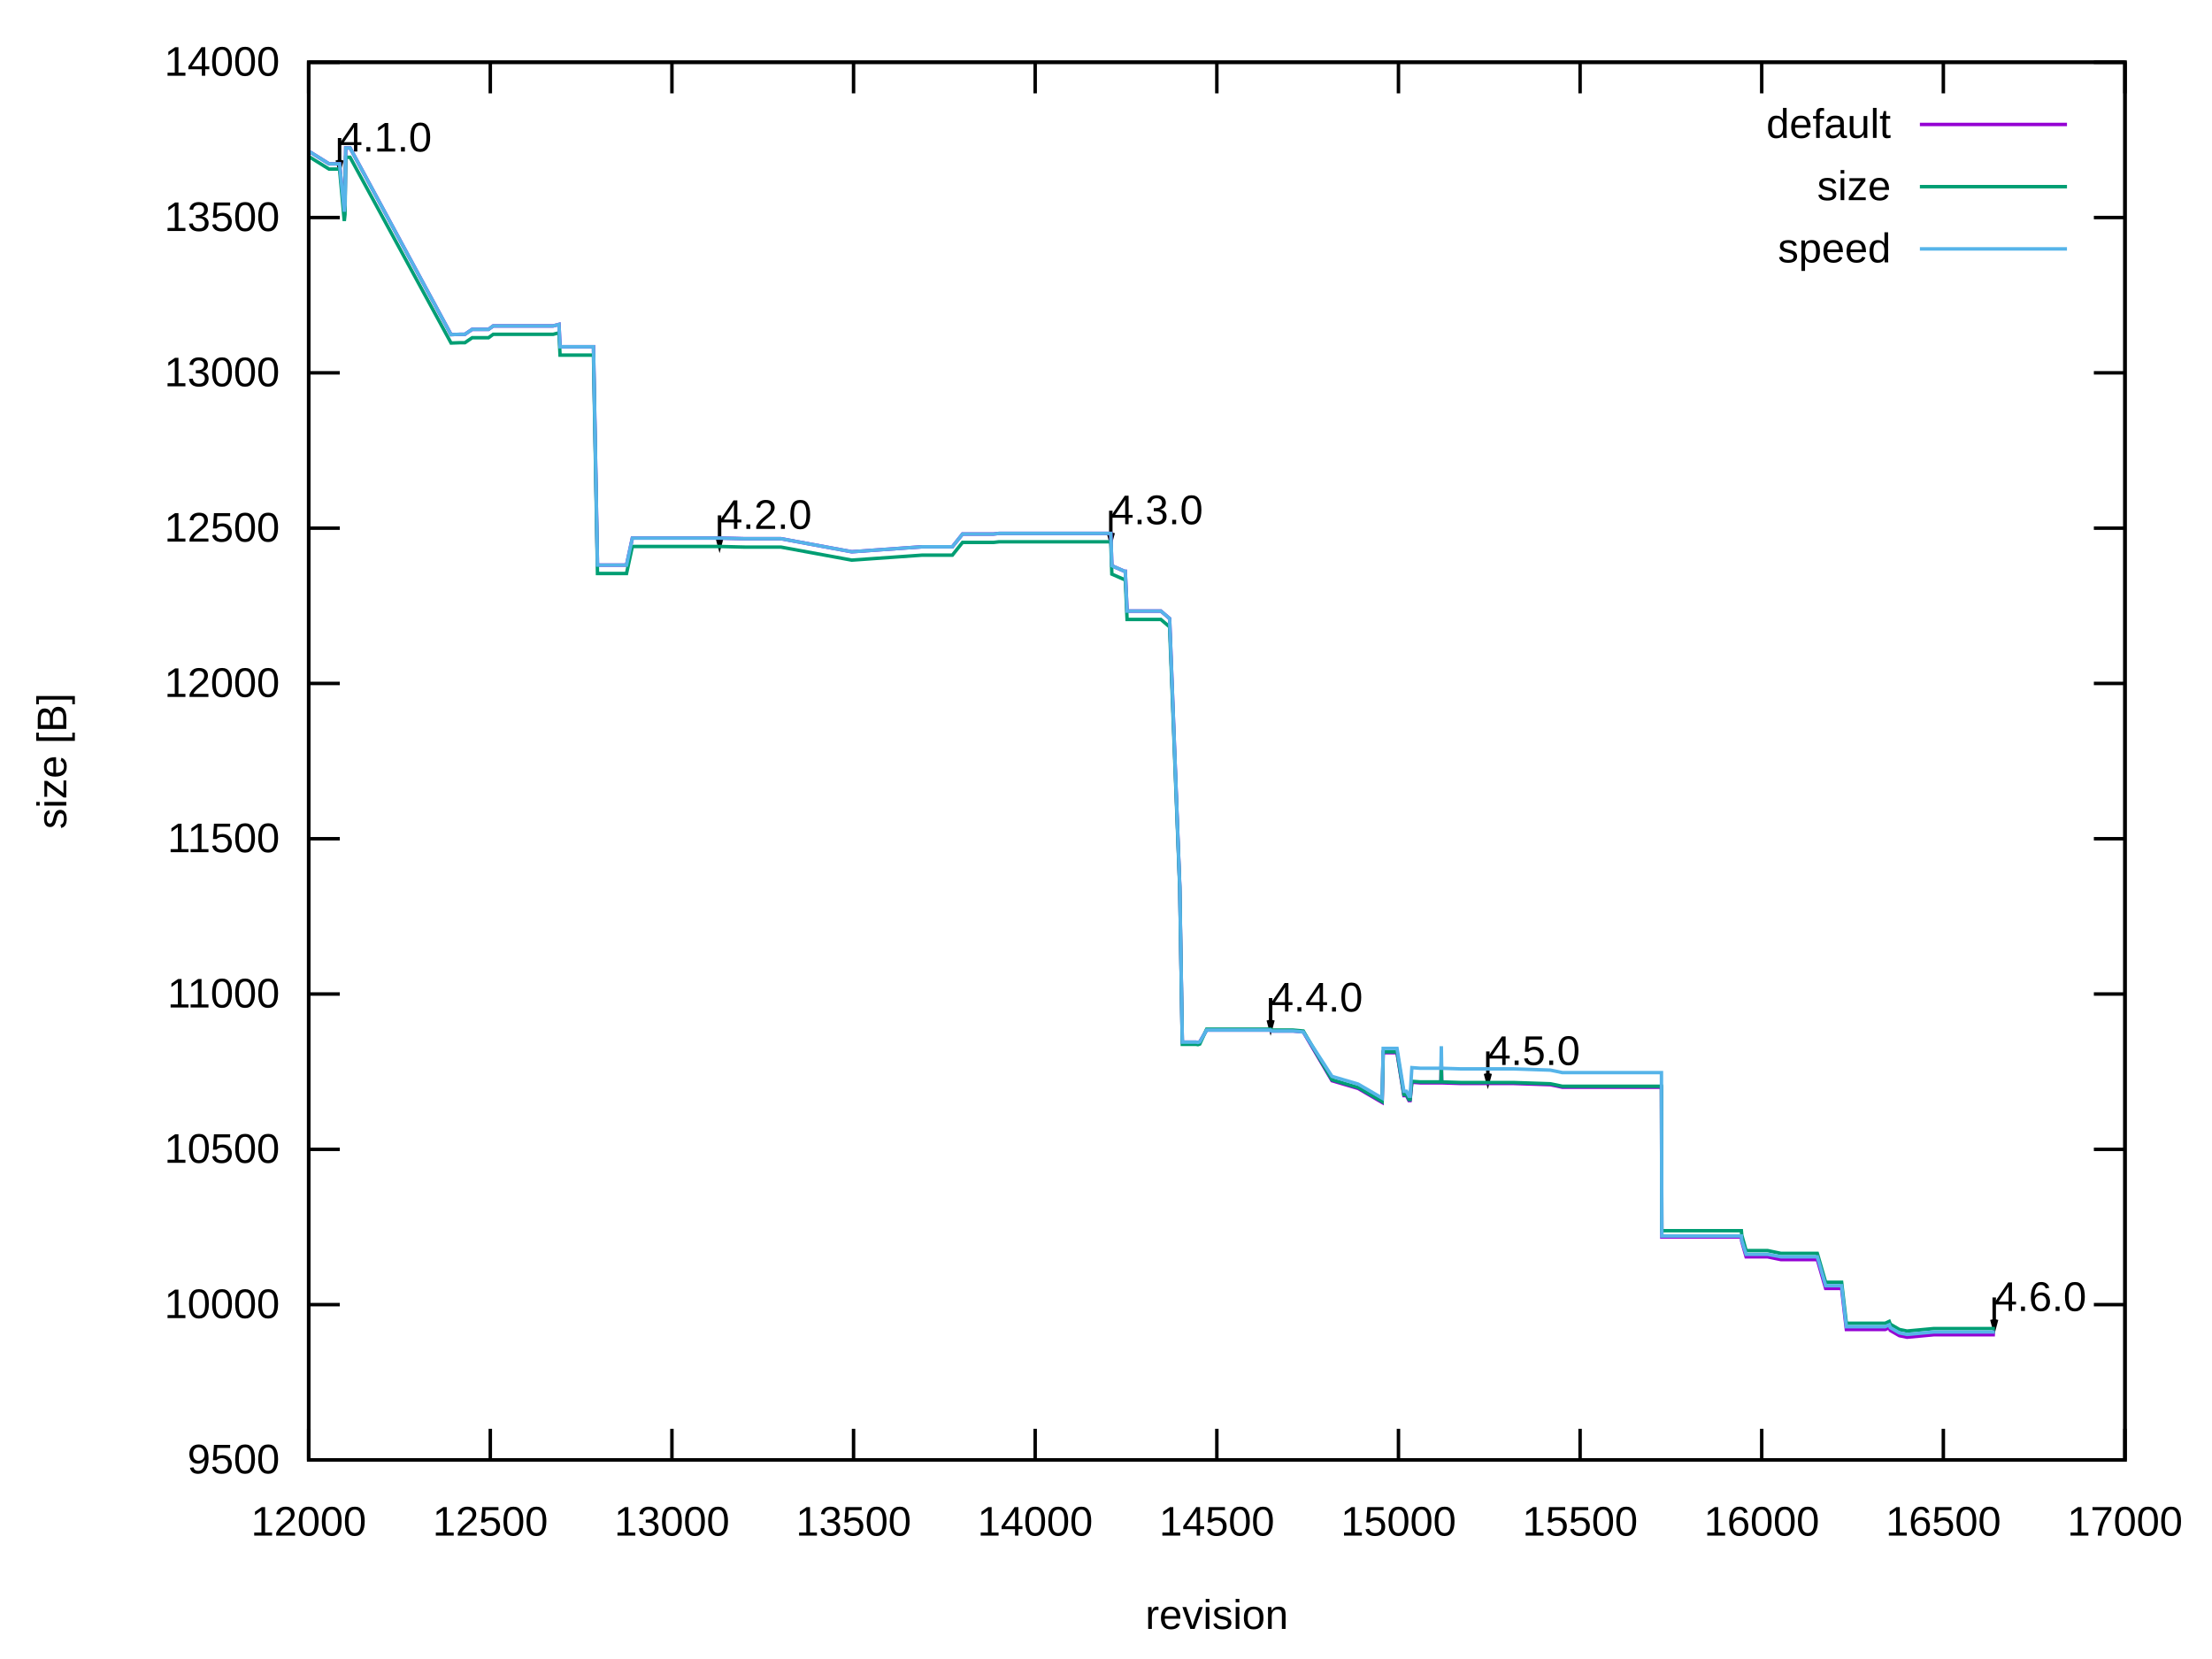
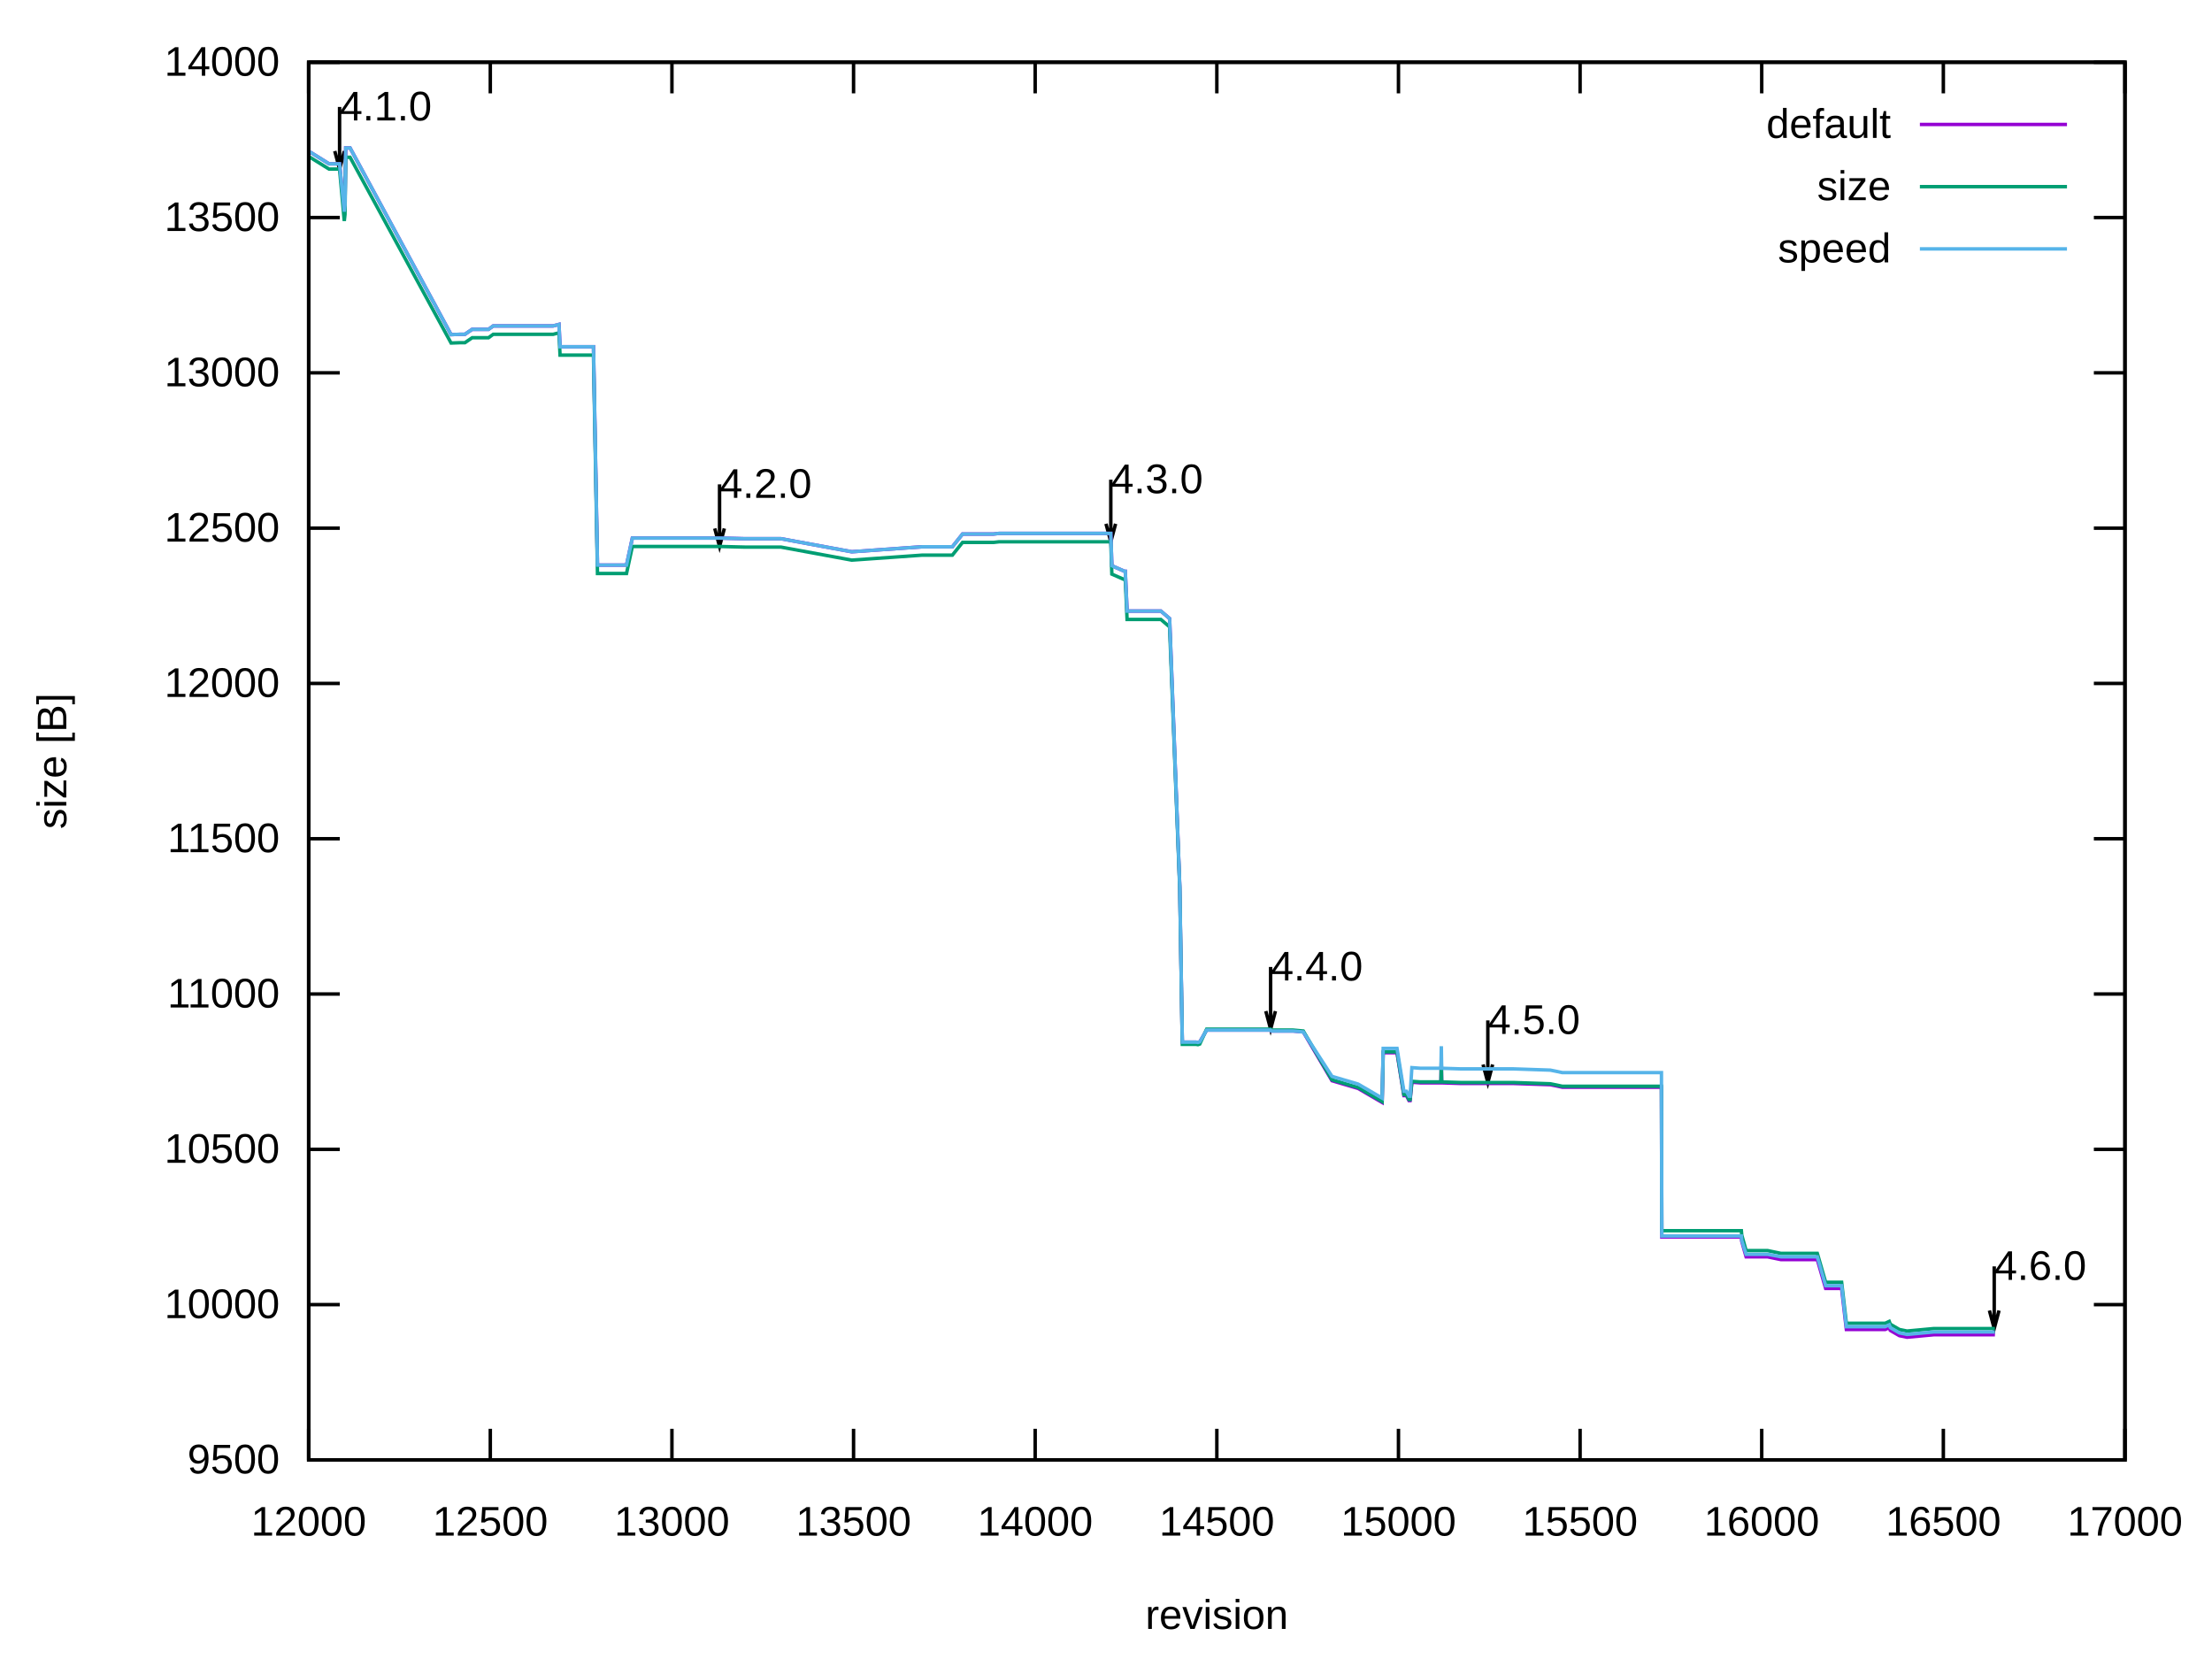
<svg xmlns="http://www.w3.org/2000/svg" xmlns:xlink="http://www.w3.org/1999/xlink" width="640" height="480" viewBox="0 0 640 480">
  <g id="gnuplot_canvas">
    <rect x="0" y="0" width="640" height="480" fill="none" />
    <defs>
      <circle id="gpDot" r="0.5" stroke-width="0.5" stroke="currentColor" />
      <path id="gpPt0" stroke-width="0.222" stroke="currentColor" d="M-1,0 h2 M0,-1 v2" />
      <path id="gpPt1" stroke-width="0.222" stroke="currentColor" d="M-1,-1 L1,1 M1,-1 L-1,1" />
      <path id="gpPt2" stroke-width="0.222" stroke="currentColor" d="M-1,0 L1,0 M0,-1 L0,1 M-1,-1 L1,1 M-1,1 L1,-1" />
      <rect id="gpPt3" stroke-width="0.222" stroke="currentColor" x="-1" y="-1" width="2" height="2" />
      <rect id="gpPt4" stroke-width="0.222" stroke="currentColor" fill="currentColor" x="-1" y="-1" width="2" height="2" />
      <circle id="gpPt5" stroke-width="0.222" stroke="currentColor" cx="0" cy="0" r="1" />
      <use xlink:href="#gpPt5" id="gpPt6" fill="currentColor" stroke="none" />
      <path id="gpPt7" stroke-width="0.222" stroke="currentColor" d="M0,-1.33 L-1.33,0.67 L1.33,0.67 z" />
      <use xlink:href="#gpPt7" id="gpPt8" fill="currentColor" stroke="none" />
      <use xlink:href="#gpPt7" id="gpPt9" stroke="currentColor" transform="rotate(180)" />
      <use xlink:href="#gpPt9" id="gpPt10" fill="currentColor" stroke="none" />
      <use xlink:href="#gpPt3" id="gpPt11" stroke="currentColor" transform="rotate(45)" />
      <use xlink:href="#gpPt11" id="gpPt12" fill="currentColor" stroke="none" />
      <path id="gpPt13" stroke-width="0.222" stroke="currentColor" d="M0,1.330 L1.265,0.411 L0.782,-1.067 L-0.782,-1.076 L-1.265,0.411 z" />
      <use xlink:href="#gpPt13" id="gpPt14" fill="currentColor" stroke="none" />
      <filter id="textbox" filterUnits="objectBoundingBox" x="0" y="0" height="1" width="1">
        <feFlood flood-color="white" flood-opacity="1" result="bgnd" />
        <feComposite in="SourceGraphic" in2="bgnd" operator="atop" />
      </filter>
      <filter id="greybox" filterUnits="objectBoundingBox" x="0" y="0" height="1" width="1">
        <feFlood flood-color="lightgrey" flood-opacity="1" result="grey" />
        <feComposite in="SourceGraphic" in2="grey" operator="atop" />
      </filter>
    </defs>
    <g fill="none" color="white" stroke="currentColor" stroke-width="1.00" stroke-linecap="butt" stroke-linejoin="miter">
</g>
    <g fill="none" color="black" stroke="currentColor" stroke-width="1.00" stroke-linecap="butt" stroke-linejoin="miter">
      <path stroke="black" d="M89.31,422.40 L98.31,422.40 M614.82,422.40 L605.82,422.40  " />
      <g transform="translate(80.92,426.30)" stroke="none" fill="black" font-family="Arial" font-size="12.00" text-anchor="end">
        <text>
          <tspan font-family="Arial"> 9500</tspan>
        </text>
      </g>
    </g>
    <g fill="none" color="black" stroke="currentColor" stroke-width="1.00" stroke-linecap="butt" stroke-linejoin="miter">
      <path stroke="black" d="M89.31,377.47 L98.31,377.47 M614.82,377.47 L605.82,377.47  " />
      <g transform="translate(80.92,381.37)" stroke="none" fill="black" font-family="Arial" font-size="12.00" text-anchor="end">
        <text>
          <tspan font-family="Arial"> 10000</tspan>
        </text>
      </g>
    </g>
    <g fill="none" color="black" stroke="currentColor" stroke-width="1.00" stroke-linecap="butt" stroke-linejoin="miter">
      <path stroke="black" d="M89.31,332.54 L98.31,332.54 M614.82,332.54 L605.82,332.54  " />
      <g transform="translate(80.92,336.44)" stroke="none" fill="black" font-family="Arial" font-size="12.00" text-anchor="end">
        <text>
          <tspan font-family="Arial"> 10500</tspan>
        </text>
      </g>
    </g>
    <g fill="none" color="black" stroke="currentColor" stroke-width="1.00" stroke-linecap="butt" stroke-linejoin="miter">
      <path stroke="black" d="M89.31,287.60 L98.31,287.60 M614.82,287.60 L605.82,287.60  " />
      <g transform="translate(80.92,291.50)" stroke="none" fill="black" font-family="Arial" font-size="12.00" text-anchor="end">
        <text>
          <tspan font-family="Arial"> 11000</tspan>
        </text>
      </g>
    </g>
    <g fill="none" color="black" stroke="currentColor" stroke-width="1.00" stroke-linecap="butt" stroke-linejoin="miter">
      <path stroke="black" d="M89.31,242.67 L98.31,242.67 M614.82,242.67 L605.82,242.67  " />
      <g transform="translate(80.92,246.57)" stroke="none" fill="black" font-family="Arial" font-size="12.00" text-anchor="end">
        <text>
          <tspan font-family="Arial"> 11500</tspan>
        </text>
      </g>
    </g>
    <g fill="none" color="black" stroke="currentColor" stroke-width="1.00" stroke-linecap="butt" stroke-linejoin="miter">
      <path stroke="black" d="M89.31,197.74 L98.31,197.74 M614.82,197.74 L605.82,197.74  " />
      <g transform="translate(80.92,201.64)" stroke="none" fill="black" font-family="Arial" font-size="12.00" text-anchor="end">
        <text>
          <tspan font-family="Arial"> 12000</tspan>
        </text>
      </g>
    </g>
    <g fill="none" color="black" stroke="currentColor" stroke-width="1.00" stroke-linecap="butt" stroke-linejoin="miter">
      <path stroke="black" d="M89.31,152.81 L98.31,152.81 M614.82,152.81 L605.82,152.81  " />
      <g transform="translate(80.92,156.71)" stroke="none" fill="black" font-family="Arial" font-size="12.00" text-anchor="end">
        <text>
          <tspan font-family="Arial"> 12500</tspan>
        </text>
      </g>
    </g>
    <g fill="none" color="black" stroke="currentColor" stroke-width="1.00" stroke-linecap="butt" stroke-linejoin="miter">
      <path stroke="black" d="M89.31,107.87 L98.31,107.87 M614.82,107.87 L605.82,107.87  " />
      <g transform="translate(80.92,111.77)" stroke="none" fill="black" font-family="Arial" font-size="12.00" text-anchor="end">
        <text>
          <tspan font-family="Arial"> 13000</tspan>
        </text>
      </g>
    </g>
    <g fill="none" color="black" stroke="currentColor" stroke-width="1.00" stroke-linecap="butt" stroke-linejoin="miter">
      <path stroke="black" d="M89.31,62.94 L98.31,62.94 M614.82,62.94 L605.82,62.94  " />
      <g transform="translate(80.92,66.84)" stroke="none" fill="black" font-family="Arial" font-size="12.00" text-anchor="end">
        <text>
          <tspan font-family="Arial"> 13500</tspan>
        </text>
      </g>
    </g>
    <g fill="none" color="black" stroke="currentColor" stroke-width="1.00" stroke-linecap="butt" stroke-linejoin="miter">
      <path stroke="black" d="M89.31,18.01 L98.31,18.01 M614.82,18.01 L605.82,18.01  " />
      <g transform="translate(80.92,21.91)" stroke="none" fill="black" font-family="Arial" font-size="12.00" text-anchor="end">
        <text>
          <tspan font-family="Arial"> 14000</tspan>
        </text>
      </g>
    </g>
    <g fill="none" color="black" stroke="currentColor" stroke-width="1.00" stroke-linecap="butt" stroke-linejoin="miter">
      <path stroke="black" d="M89.31,422.40 L89.31,413.40 M89.31,18.01 L89.31,27.01  " />
      <g transform="translate(89.31,444.30)" stroke="none" fill="black" font-family="Arial" font-size="12.00" text-anchor="middle">
        <text>
          <tspan font-family="Arial"> 12000</tspan>
        </text>
      </g>
    </g>
    <g fill="none" color="black" stroke="currentColor" stroke-width="1.00" stroke-linecap="butt" stroke-linejoin="miter">
      <path stroke="black" d="M141.86,422.40 L141.86,413.40 M141.86,18.01 L141.86,27.01  " />
      <g transform="translate(141.86,444.30)" stroke="none" fill="black" font-family="Arial" font-size="12.00" text-anchor="middle">
        <text>
          <tspan font-family="Arial"> 12500</tspan>
        </text>
      </g>
    </g>
    <g fill="none" color="black" stroke="currentColor" stroke-width="1.00" stroke-linecap="butt" stroke-linejoin="miter">
      <path stroke="black" d="M194.41,422.40 L194.41,413.40 M194.41,18.01 L194.41,27.01  " />
      <g transform="translate(194.41,444.30)" stroke="none" fill="black" font-family="Arial" font-size="12.00" text-anchor="middle">
        <text>
          <tspan font-family="Arial"> 13000</tspan>
        </text>
      </g>
    </g>
    <g fill="none" color="black" stroke="currentColor" stroke-width="1.00" stroke-linecap="butt" stroke-linejoin="miter">
      <path stroke="black" d="M246.96,422.40 L246.96,413.40 M246.96,18.01 L246.96,27.01  " />
      <g transform="translate(246.96,444.30)" stroke="none" fill="black" font-family="Arial" font-size="12.00" text-anchor="middle">
        <text>
          <tspan font-family="Arial"> 13500</tspan>
        </text>
      </g>
    </g>
    <g fill="none" color="black" stroke="currentColor" stroke-width="1.00" stroke-linecap="butt" stroke-linejoin="miter">
      <path stroke="black" d="M299.51,422.40 L299.51,413.40 M299.51,18.01 L299.51,27.01  " />
      <g transform="translate(299.51,444.30)" stroke="none" fill="black" font-family="Arial" font-size="12.00" text-anchor="middle">
        <text>
          <tspan font-family="Arial"> 14000</tspan>
        </text>
      </g>
    </g>
    <g fill="none" color="black" stroke="currentColor" stroke-width="1.00" stroke-linecap="butt" stroke-linejoin="miter">
      <path stroke="black" d="M352.07,422.40 L352.07,413.40 M352.07,18.01 L352.07,27.01  " />
      <g transform="translate(352.07,444.30)" stroke="none" fill="black" font-family="Arial" font-size="12.00" text-anchor="middle">
        <text>
          <tspan font-family="Arial"> 14500</tspan>
        </text>
      </g>
    </g>
    <g fill="none" color="black" stroke="currentColor" stroke-width="1.00" stroke-linecap="butt" stroke-linejoin="miter">
      <path stroke="black" d="M404.62,422.40 L404.62,413.40 M404.62,18.01 L404.62,27.01  " />
      <g transform="translate(404.62,444.30)" stroke="none" fill="black" font-family="Arial" font-size="12.00" text-anchor="middle">
        <text>
          <tspan font-family="Arial"> 15000</tspan>
        </text>
      </g>
    </g>
    <g fill="none" color="black" stroke="currentColor" stroke-width="1.00" stroke-linecap="butt" stroke-linejoin="miter">
      <path stroke="black" d="M457.17,422.40 L457.17,413.40 M457.17,18.01 L457.17,27.01  " />
      <g transform="translate(457.17,444.30)" stroke="none" fill="black" font-family="Arial" font-size="12.00" text-anchor="middle">
        <text>
          <tspan font-family="Arial"> 15500</tspan>
        </text>
      </g>
    </g>
    <g fill="none" color="black" stroke="currentColor" stroke-width="1.00" stroke-linecap="butt" stroke-linejoin="miter">
      <path stroke="black" d="M509.72,422.40 L509.72,413.40 M509.72,18.01 L509.72,27.01  " />
      <g transform="translate(509.72,444.30)" stroke="none" fill="black" font-family="Arial" font-size="12.00" text-anchor="middle">
        <text>
          <tspan font-family="Arial"> 16000</tspan>
        </text>
      </g>
    </g>
    <g fill="none" color="black" stroke="currentColor" stroke-width="1.00" stroke-linecap="butt" stroke-linejoin="miter">
      <path stroke="black" d="M562.27,422.40 L562.27,413.40 M562.27,18.01 L562.27,27.01  " />
      <g transform="translate(562.27,444.30)" stroke="none" fill="black" font-family="Arial" font-size="12.00" text-anchor="middle">
        <text>
          <tspan font-family="Arial"> 16500</tspan>
        </text>
      </g>
    </g>
    <g fill="none" color="black" stroke="currentColor" stroke-width="1.00" stroke-linecap="butt" stroke-linejoin="miter">
      <path stroke="black" d="M614.82,422.40 L614.82,413.40 M614.82,18.01 L614.82,27.01  " />
      <g transform="translate(614.82,444.30)" stroke="none" fill="black" font-family="Arial" font-size="12.00" text-anchor="middle">
        <text>
          <tspan font-family="Arial"> 17000</tspan>
        </text>
      </g>
    </g>
    <g fill="none" color="black" stroke="currentColor" stroke-width="1.00" stroke-linecap="butt" stroke-linejoin="miter">
</g>
    <g fill="none" color="black" stroke="currentColor" stroke-width="1.00" stroke-linecap="butt" stroke-linejoin="miter">
      <path stroke="black" d="M89.31,18.01 L89.31,422.40 L614.82,422.40 L614.82,18.01 L89.31,18.01 Z  " />
-       <g transform="translate(98.24,43.84)" stroke="none" fill="black" font-family="Arial" font-size="12.00" text-anchor="start">
+       <g transform="translate(98.24,34.85)" stroke="none" fill="black" font-family="Arial" font-size="12.00" text-anchor="start">
        <text>
          <tspan font-family="Arial">4.1.0</tspan>
        </text>
      </g>
-       <g transform="translate(208.18,153.02)" stroke="none" fill="black" font-family="Arial" font-size="12.00" text-anchor="start">
+       <g transform="translate(208.18,144.04)" stroke="none" fill="black" font-family="Arial" font-size="12.00" text-anchor="start">
        <text>
          <tspan font-family="Arial">4.2.0</tspan>
        </text>
      </g>
-       <g transform="translate(321.38,151.67)" stroke="none" fill="black" font-family="Arial" font-size="12.00" text-anchor="start">
+       <g transform="translate(321.38,142.69)" stroke="none" fill="black" font-family="Arial" font-size="12.00" text-anchor="start">
        <text>
          <tspan font-family="Arial">4.3.0</tspan>
        </text>
      </g>
-       <g transform="translate(367.62,292.67)" stroke="none" fill="black" font-family="Arial" font-size="12.00" text-anchor="start">
+       <g transform="translate(367.62,283.69)" stroke="none" fill="black" font-family="Arial" font-size="12.00" text-anchor="start">
        <text>
          <tspan font-family="Arial">4.4.0</tspan>
        </text>
      </g>
-       <g transform="translate(430.47,308.13)" stroke="none" fill="black" font-family="Arial" font-size="12.00" text-anchor="start">
+       <g transform="translate(430.47,299.14)" stroke="none" fill="black" font-family="Arial" font-size="12.00" text-anchor="start">
        <text>
          <tspan font-family="Arial">4.5.0</tspan>
        </text>
      </g>
-       <g transform="translate(576.98,379.30)" stroke="none" fill="black" font-family="Arial" font-size="12.00" text-anchor="start">
+       <g transform="translate(576.98,370.31)" stroke="none" fill="black" font-family="Arial" font-size="12.00" text-anchor="start">
        <text>
          <tspan font-family="Arial">4.6.0</tspan>
        </text>
      </g>
    </g>
    <g fill="none" color="black" stroke="currentColor" stroke-width="1.00" stroke-linecap="butt" stroke-linejoin="miter">
-       <path stroke="black" d="M97.56,46.31 L98.25,48.91 L98.94,46.31 M98.25,39.93 L98.25,48.91  " />
-     </g>
-     <g fill="none" color="black" stroke="currentColor" stroke-width="1.00" stroke-linecap="butt" stroke-linejoin="miter">
-       <path stroke="black" d="M207.50,155.50 L208.19,158.10 L208.88,155.50 M208.19,149.11 L208.19,158.10  " />
-     </g>
-     <g fill="none" color="black" stroke="currentColor" stroke-width="1.00" stroke-linecap="butt" stroke-linejoin="miter">
-       <path stroke="black" d="M320.70,154.15 L321.39,156.75 L322.08,154.15 M321.39,147.76 L321.39,156.75  " />
-     </g>
-     <g fill="none" color="black" stroke="currentColor" stroke-width="1.00" stroke-linecap="butt" stroke-linejoin="miter">
-       <path stroke="black" d="M366.94,295.15 L367.63,297.75 L368.32,295.15 M367.63,288.76 L367.63,297.75  " />
-     </g>
-     <g fill="none" color="black" stroke="currentColor" stroke-width="1.00" stroke-linecap="butt" stroke-linejoin="miter">
-       <path stroke="black" d="M429.79,310.60 L430.48,313.20 L431.17,310.60 M430.48,304.22 L430.48,313.20  " />
-     </g>
-     <g fill="none" color="black" stroke="currentColor" stroke-width="1.00" stroke-linecap="butt" stroke-linejoin="miter">
-       <path stroke="black" d="M576.30,381.78 L576.99,384.38 L577.68,381.78 M576.99,375.39 L576.99,384.38  " />
+       <path stroke="black" d="M96.86,43.71 L98.25,48.91 L99.64,43.71 M98.25,30.94 L98.25,48.91  " />
+     </g>
+     <g fill="none" color="black" stroke="currentColor" stroke-width="1.00" stroke-linecap="butt" stroke-linejoin="miter">
+       <path stroke="black" d="M206.80,152.90 L208.19,158.10 L209.58,152.90 M208.19,140.13 L208.19,158.10  " />
+     </g>
+     <g fill="none" color="black" stroke="currentColor" stroke-width="1.00" stroke-linecap="butt" stroke-linejoin="miter">
+       <path stroke="black" d="M320.00,151.55 L321.39,156.75 L322.78,151.55 M321.39,138.78 L321.39,156.75  " />
+     </g>
+     <g fill="none" color="black" stroke="currentColor" stroke-width="1.00" stroke-linecap="butt" stroke-linejoin="miter">
+       <path stroke="black" d="M366.24,292.55 L367.63,297.75 L369.02,292.55 M367.63,279.78 L367.63,297.75  " />
+     </g>
+     <g fill="none" color="black" stroke="currentColor" stroke-width="1.00" stroke-linecap="butt" stroke-linejoin="miter">
+       <path stroke="black" d="M429.09,308.00 L430.48,313.20 L431.87,308.00 M430.48,295.23 L430.48,313.20  " />
+     </g>
+     <g fill="none" color="black" stroke="currentColor" stroke-width="1.00" stroke-linecap="butt" stroke-linejoin="miter">
+       <path stroke="black" d="M575.60,379.17 L576.99,384.38 L578.38,379.17 M576.99,366.40 L576.99,384.38  " />
    </g>
    <g fill="none" color="black" stroke="currentColor" stroke-width="1.00" stroke-linecap="butt" stroke-linejoin="miter">
</g>
    <g id="gnuplot_plot_1">
      <g fill="none" color="black" stroke="currentColor" stroke-width="1.00" stroke-linecap="butt" stroke-linejoin="miter">
        <g transform="translate(547.09,39.91)" stroke="none" fill="black" font-family="Arial" font-size="12.00" text-anchor="end">
          <text>
            <tspan font-family="Arial">default</tspan>
          </text>
        </g>
      </g>
      <g fill="none" color="black" stroke="currentColor" stroke-width="1.00" stroke-linecap="butt" stroke-linejoin="miter">
        <path stroke="rgb(148,   0, 211)" d="M555.48,36.01 L598.04,36.01 M89.42,43.80 L95.20,47.40 L98.24,47.40 L99.61,61.23 L99.82,59.35 L100.03,42.81   L100.45,42.81 L100.77,42.81 L101.29,42.81 L130.51,96.82 L132.93,96.73 L134.50,96.73 L136.61,95.29 L138.08,95.29   L140.60,95.29 L141.34,95.29 L142.70,94.30 L156.79,94.30 L160.04,94.30 L161.73,93.86 L162.04,100.33 L167.72,100.33   L171.71,100.33 L172.87,163.50 L176.23,163.50 L179.91,163.50 L181.27,163.50 L182.96,155.68 L183.90,155.68 L191.15,155.68   L208.18,155.68 L215.43,155.86 L225.94,155.86 L246.44,159.64 L266.83,158.20 L268.93,158.20 L273.03,158.20 L275.55,158.20   L278.49,154.51 L278.91,154.51 L279.86,154.51 L281.12,154.51 L283.22,154.51 L287.43,154.51 L289.00,154.33 L299.51,154.33   L318.85,154.33 L321.38,154.33 L321.69,163.68 L325.37,165.30 L325.58,165.30 L326.10,176.80 L331.04,176.80 L335.88,176.80   L338.40,178.96 L341.34,256.42 L342.08,301.53 L346.07,301.53 L346.60,301.62 L347.13,301.44 L349.12,298.03 L353.12,298.03   L355.01,298.03 L367.62,298.03 L367.83,298.30 L374.14,298.30 L377.08,298.57 L385.38,312.68 L392.95,314.92 L399.89,318.97   L400.20,304.59 L404.20,304.59 L406.19,316.99 L406.93,316.99 L407.66,318.43 L407.98,318.43 L408.50,313.12 L410.92,313.30   L414.39,313.30 L415.55,313.30 L416.91,313.30 L417.02,306.92 L417.12,313.30 L422.69,313.48 L429.84,313.48 L430.47,313.48   L437.93,313.48 L448.55,313.84 L450.34,314.20 L452.02,314.56 L455.70,314.56 L462.42,314.56 L465.58,314.56 L474.93,314.56   L480.71,314.56 L480.81,357.88 L485.33,357.88 L498.16,357.88 L498.26,357.88 L503.83,357.88 L503.94,359.14 L505.20,363.63   L511.40,363.63 L515.29,364.44 L525.80,364.44 L528.22,372.79 L532.84,372.79 L534.21,384.66 L541.77,384.66 L542.40,384.66   L545.45,384.66 L546.61,384.12 L546.92,384.93 L549.55,386.45 L551.76,386.90 L559.54,386.18 L565.63,386.18 L576.98,386.18   L577.19,386.18  " />
      </g>
    </g>
    <g id="gnuplot_plot_2">
      <g fill="none" color="black" stroke="currentColor" stroke-width="1.00" stroke-linecap="butt" stroke-linejoin="miter">
        <g transform="translate(547.09,57.91)" stroke="none" fill="black" font-family="Arial" font-size="12.00" text-anchor="end">
          <text>
            <tspan font-family="Arial">size</tspan>
          </text>
        </g>
      </g>
      <g fill="none" color="black" stroke="currentColor" stroke-width="1.00" stroke-linecap="butt" stroke-linejoin="miter">
        <path stroke="rgb(  0, 158, 115)" d="M555.48,54.01 L598.04,54.01 M89.42,45.33 L95.20,48.92 L98.24,48.92 L99.61,63.93 L99.82,62.04 L100.03,45.51   L100.45,45.51 L100.77,45.51 L101.29,45.51 L130.51,99.25 L132.93,99.16 L134.50,99.16 L136.61,97.72 L138.08,97.72   L140.60,97.72 L141.34,97.72 L142.70,96.73 L156.79,96.73 L160.04,96.73 L161.73,96.28 L162.04,102.75 L167.72,102.75   L171.71,102.75 L172.87,165.93 L176.23,165.93 L179.91,165.93 L181.27,165.93 L182.96,158.11 L183.90,158.11 L191.15,158.11   L208.18,158.11 L215.43,158.29 L225.94,158.29 L246.44,162.06 L266.83,160.62 L268.93,160.62 L273.03,160.62 L275.55,160.62   L278.49,156.94 L278.91,156.94 L279.86,156.94 L281.12,156.94 L283.22,156.94 L287.43,156.94 L289.00,156.76 L299.51,156.76   L318.85,156.76 L321.38,156.76 L321.69,166.11 L325.37,167.72 L325.58,167.72 L326.10,179.23 L331.04,179.23 L335.88,179.23   L338.40,181.38 L341.34,257.05 L342.08,302.16 L346.07,302.16 L346.60,302.25 L347.13,302.07 L349.12,297.76 L353.12,297.76   L355.01,297.76 L367.62,297.76 L367.83,298.03 L374.14,298.03 L377.08,298.30 L385.38,312.41 L392.95,314.65 L399.89,318.70   L400.20,304.32 L404.20,304.32 L406.19,316.72 L406.93,316.72 L407.66,318.16 L407.98,318.16 L408.50,312.86 L410.92,313.03   L414.39,313.03 L415.55,313.03 L416.91,313.03 L417.02,306.65 L417.12,313.03 L422.69,313.21 L429.84,313.21 L430.47,313.21   L437.93,313.21 L448.55,313.57 L450.34,313.93 L452.02,314.29 L455.70,314.29 L462.42,314.29 L465.58,314.29 L474.93,314.29   L480.71,314.29 L480.81,356.08 L485.33,356.08 L498.16,356.08 L498.26,356.08 L503.83,356.08 L503.94,357.34 L505.20,361.83   L511.40,361.83 L515.29,362.64 L525.80,362.64 L528.22,371.00 L532.84,371.00 L534.21,382.86 L541.77,382.86 L542.40,382.86   L545.45,382.86 L546.61,382.32 L546.92,383.13 L549.55,384.66 L551.76,385.11 L559.54,384.39 L565.63,384.39 L576.98,384.39   L577.19,384.39  " />
      </g>
    </g>
    <g id="gnuplot_plot_3">
      <g fill="none" color="black" stroke="currentColor" stroke-width="1.00" stroke-linecap="butt" stroke-linejoin="miter">
        <g transform="translate(547.09,75.91)" stroke="none" fill="black" font-family="Arial" font-size="12.00" text-anchor="end">
          <text>
            <tspan font-family="Arial">speed</tspan>
          </text>
        </g>
      </g>
      <g fill="none" color="black" stroke="currentColor" stroke-width="1.00" stroke-linecap="butt" stroke-linejoin="miter">
        <path stroke="rgb( 86, 180, 233)" d="M555.48,72.01 L598.04,72.01 M89.42,43.80 L95.20,47.40 L98.24,47.40 L99.61,61.23 L99.82,59.35 L100.03,42.81   L100.45,42.81 L100.77,42.81 L101.29,42.81 L130.51,96.82 L132.93,96.73 L134.50,96.73 L136.61,95.29 L138.08,95.29   L140.60,95.29 L141.34,95.29 L142.70,94.30 L156.79,94.30 L160.04,94.30 L161.73,93.86 L162.04,100.33 L167.72,100.33   L171.71,100.33 L172.87,163.50 L176.23,163.50 L179.91,163.50 L181.27,163.50 L182.96,155.68 L183.90,155.68 L191.15,155.68   L208.18,155.68 L215.43,155.86 L225.94,155.86 L246.44,159.64 L266.83,158.20 L268.93,158.20 L273.03,158.20 L275.55,158.20   L278.49,154.51 L278.91,154.51 L279.86,154.51 L281.12,154.51 L283.22,154.51 L287.43,154.51 L289.00,154.33 L299.51,154.33   L318.85,154.33 L321.38,154.33 L321.69,163.68 L325.37,165.30 L325.58,165.30 L326.10,176.80 L331.04,176.80 L335.88,176.80   L338.40,178.96 L341.34,256.42 L342.08,301.53 L346.07,301.53 L346.60,301.62 L347.13,301.44 L349.12,298.03 L353.12,298.03   L355.01,298.03 L367.62,298.03 L367.83,298.30 L374.14,298.30 L377.08,298.57 L385.38,311.42 L392.95,313.66 L399.89,317.71   L400.20,303.33 L404.20,303.33 L406.19,315.73 L406.93,315.73 L407.66,317.17 L407.98,317.17 L408.50,308.90 L410.92,309.08   L414.39,309.08 L415.55,309.08 L416.91,309.08 L417.02,302.70 L417.12,309.08 L422.69,309.26 L429.84,309.26 L430.47,309.26   L437.93,309.26 L448.55,309.62 L450.34,309.98 L452.02,310.34 L455.70,310.34 L462.42,310.34 L465.58,310.34 L474.93,310.34   L480.71,310.34 L480.81,357.61 L485.33,357.61 L498.16,357.61 L498.26,357.61 L503.83,357.61 L503.94,358.87 L505.20,362.91   L511.40,362.91 L515.29,363.63 L525.80,363.63 L528.22,371.99 L532.84,371.99 L534.21,383.85 L541.77,383.85 L542.40,383.85   L545.45,383.85 L546.61,383.31 L546.92,384.12 L549.55,385.65 L551.76,386.09 L559.54,385.38 L565.63,385.38 L576.98,385.38   L577.19,385.38  " />
      </g>
    </g>
    <g fill="none" color="white" stroke="rgb( 86, 180, 233)" stroke-width="2.00" stroke-linecap="butt" stroke-linejoin="miter">
</g>
    <g fill="none" color="black" stroke="currentColor" stroke-width="2.00" stroke-linecap="butt" stroke-linejoin="miter">
</g>
    <g fill="none" color="black" stroke="black" stroke-width="1.00" stroke-linecap="butt" stroke-linejoin="miter">
</g>
    <g fill="none" color="black" stroke="currentColor" stroke-width="1.00" stroke-linecap="butt" stroke-linejoin="miter">
      <path stroke="black" d="M89.31,18.01 L89.31,422.40 L614.82,422.40 L614.82,18.01 L89.31,18.01 Z  " />
      <g transform="translate(19.18,220.21) rotate(270.00)" stroke="none" fill="black" font-family="Arial" font-size="12.00" text-anchor="middle">
        <text>
          <tspan font-family="Arial">size [B]</tspan>
        </text>
      </g>
    </g>
    <g fill="none" color="black" stroke="currentColor" stroke-width="1.00" stroke-linecap="butt" stroke-linejoin="miter">
      <g transform="translate(352.06,471.30)" stroke="none" fill="black" font-family="Arial" font-size="12.00" text-anchor="middle">
        <text>
          <tspan font-family="Arial">revision</tspan>
        </text>
      </g>
    </g>
    <g fill="none" color="black" stroke="currentColor" stroke-width="1.00" stroke-linecap="butt" stroke-linejoin="miter">
</g>
    <g fill="none" color="black" stroke="currentColor" stroke-width="1.00" stroke-linecap="butt" stroke-linejoin="miter">
</g>
  </g>
</svg>
